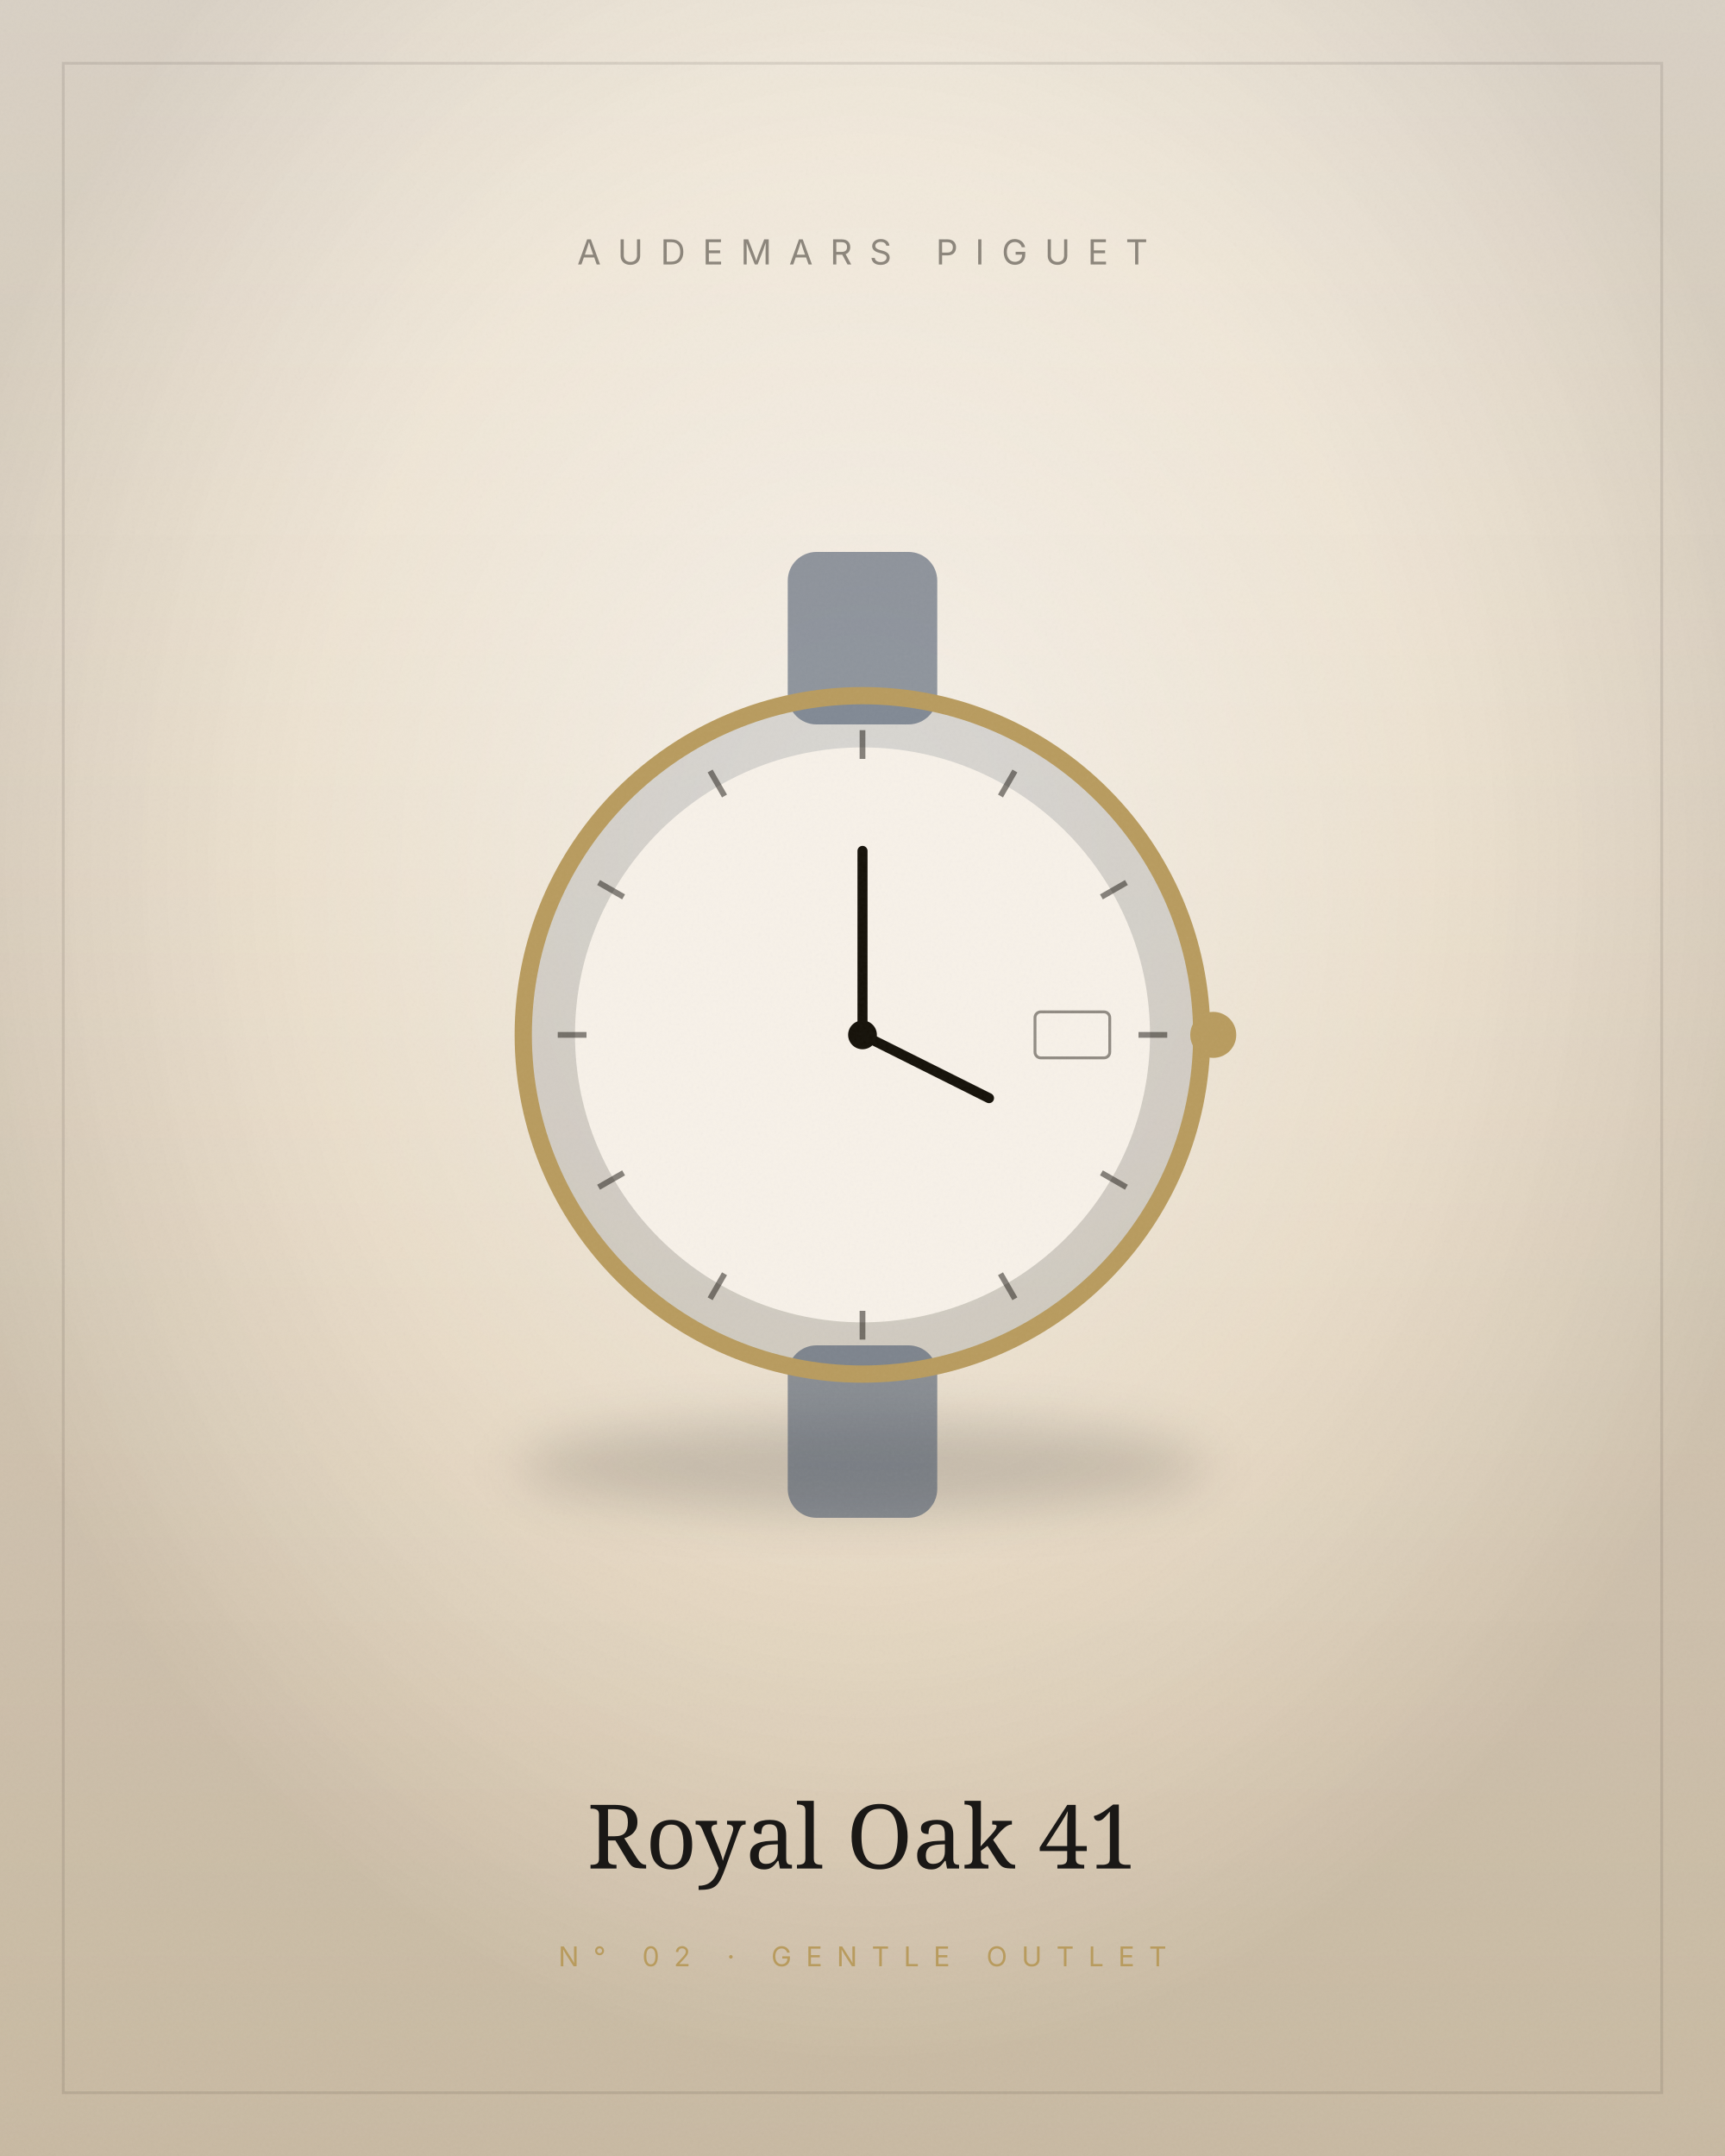
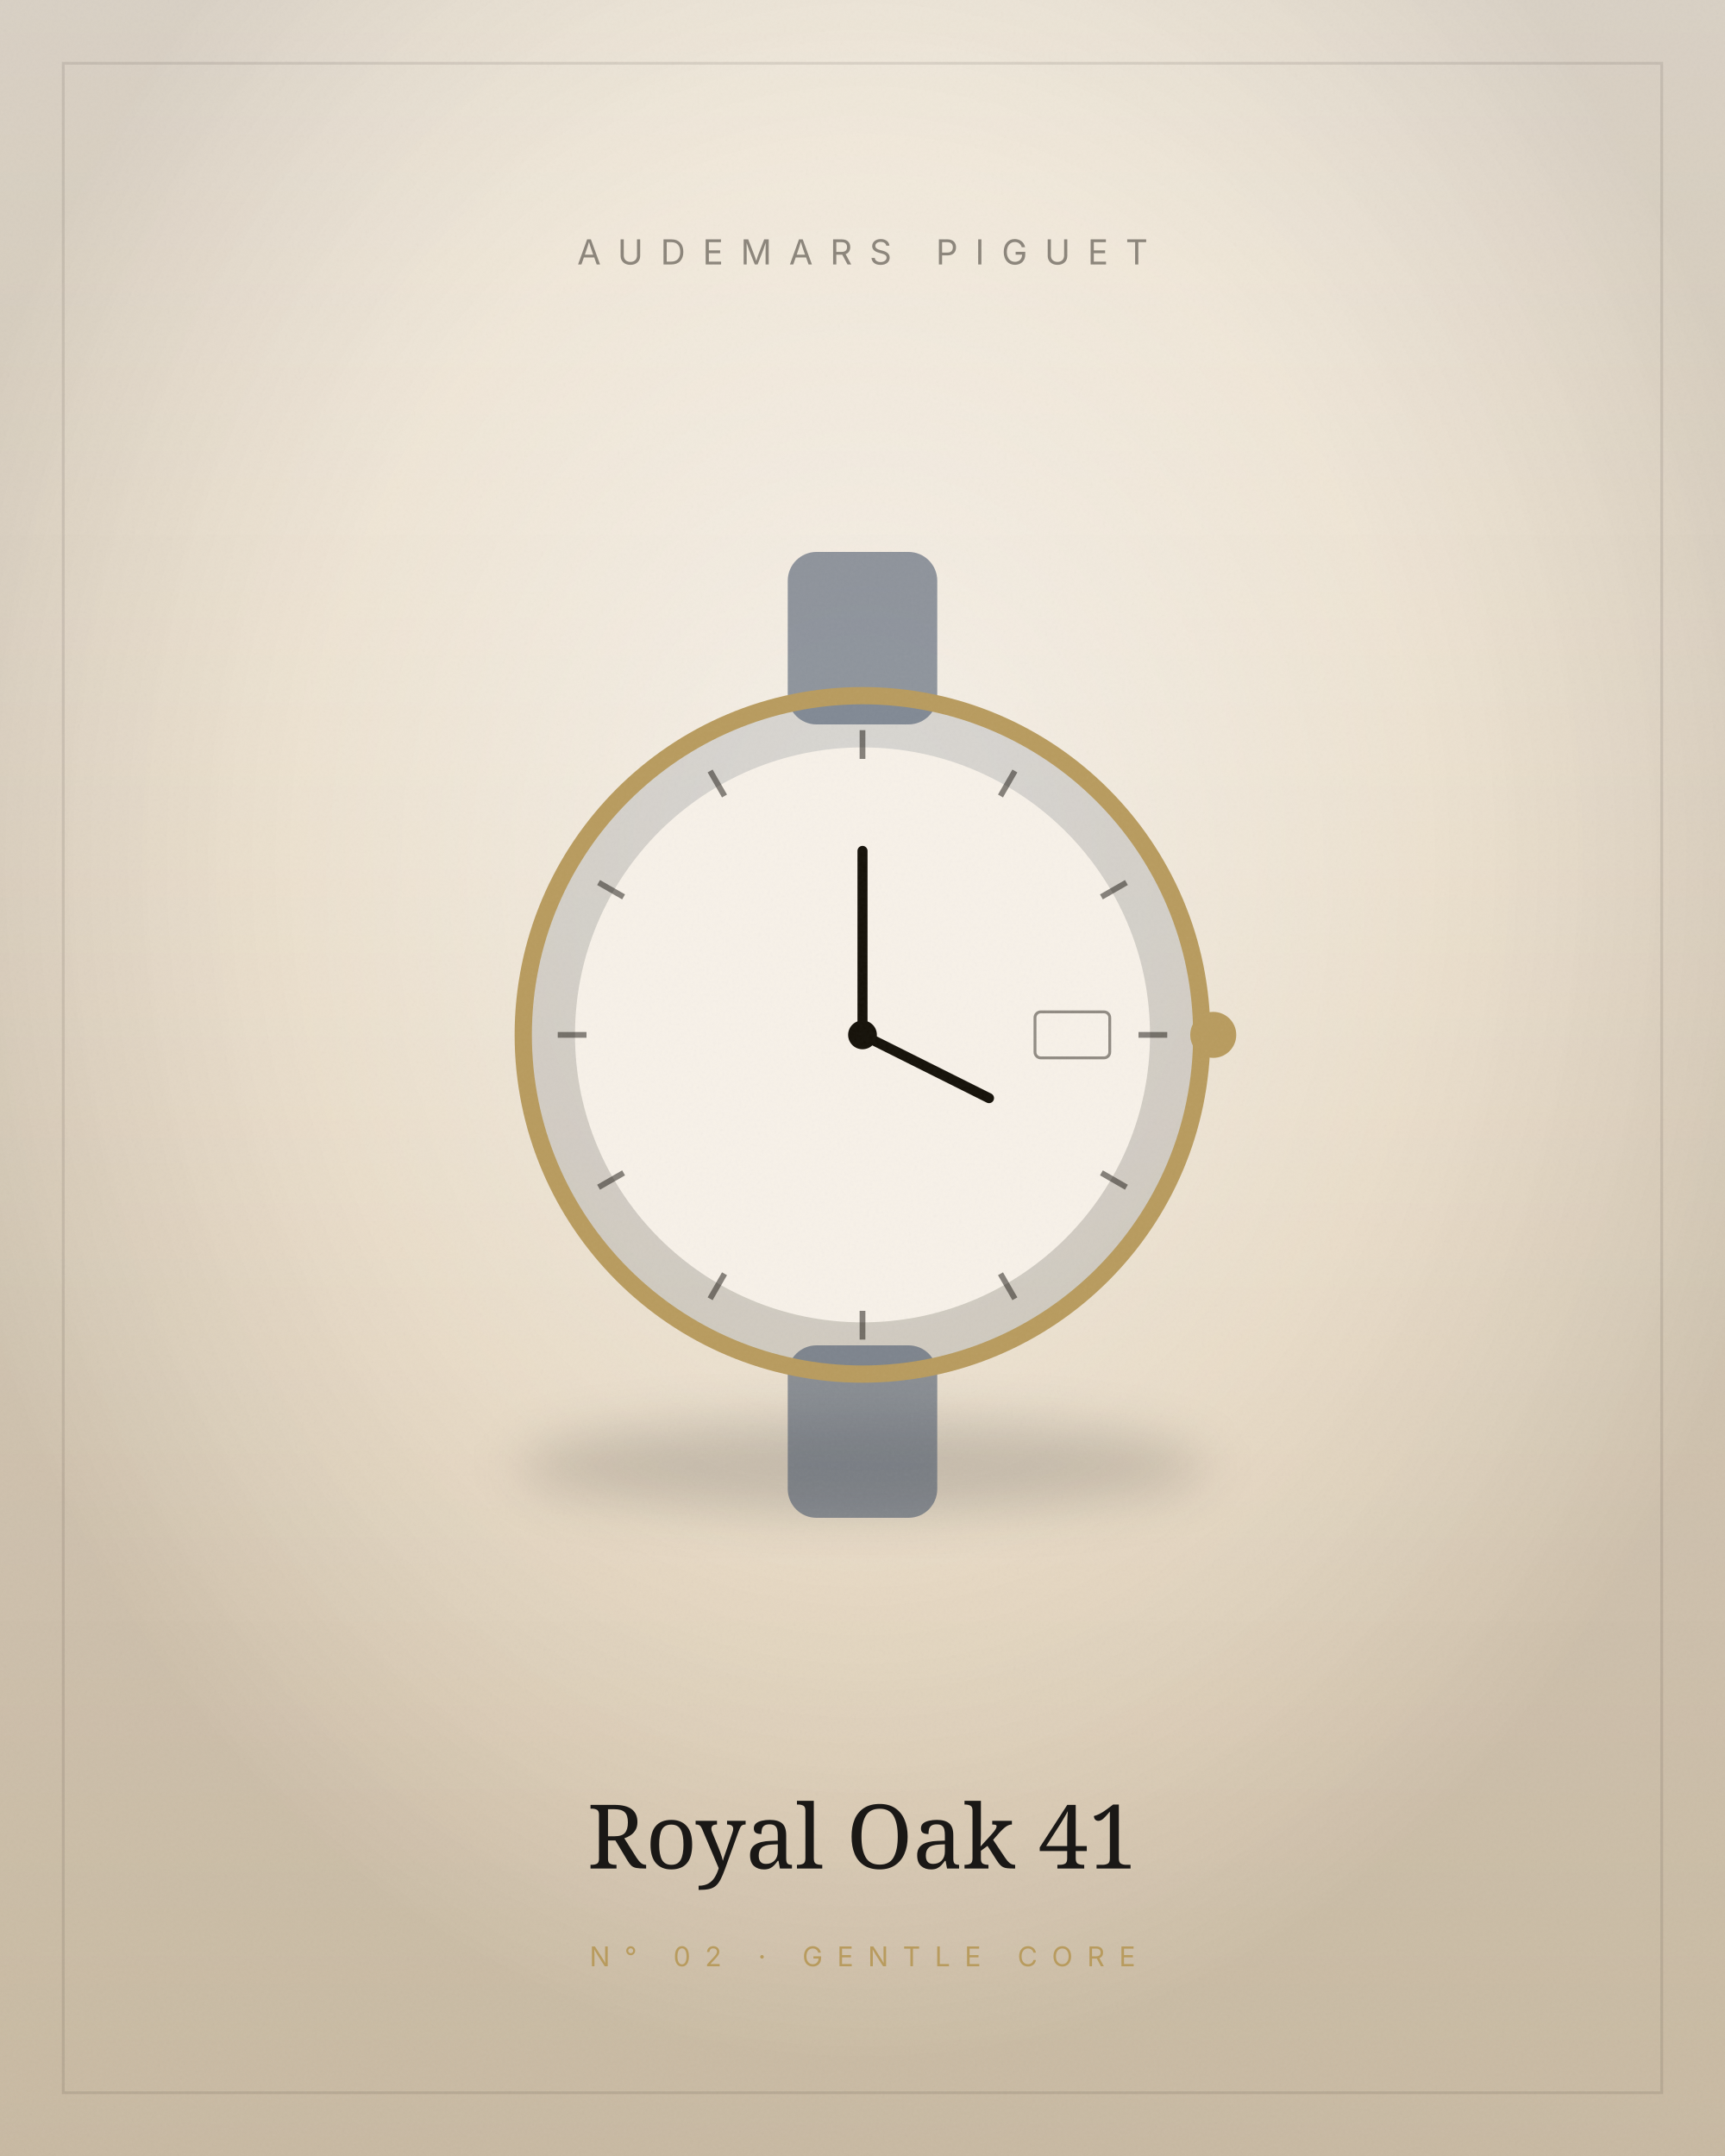
<svg xmlns="http://www.w3.org/2000/svg" width="600" height="750" viewBox="0 0 600 750">
  <defs>
    <linearGradient id="bg" x1="0" y1="0" x2="0" y2="1">
      <stop offset="0" stop-color="#f1e8da" />
      <stop offset="1" stop-color="#dfceb4" />
    </linearGradient>
    <radialGradient id="spot" cx="50%" cy="40%" r="55%">
      <stop offset="0" stop-color="#ffffff" stop-opacity="0.55" />
      <stop offset="0.6" stop-color="#ffffff" stop-opacity="0.08" />
      <stop offset="1" stop-color="#000000" stop-opacity="0.10" />
    </radialGradient>
    <filter id="soft" x="-50%" y="-50%" width="200%" height="200%">
      <feGaussianBlur stdDeviation="9" />
    </filter>
    <filter id="grain">
      <feTurbulence type="fractalNoise" baseFrequency="0.9" numOctaves="2" stitchTiles="stitch" />
      <feColorMatrix type="saturate" values="0" />
    </filter>
  </defs>
  <rect width="600" height="750" fill="url(#bg)" />
  <rect width="600" height="750" fill="url(#spot)" />
  <g>
    <ellipse cx="300" cy="510" rx="120" ry="16" fill="rgba(20,16,10,0.16)" filter="url(#soft)" />
    <rect x="274" y="192" width="52" height="60" rx="10" fill="#3a4a63" opacity="0.55" />
    <rect x="274" y="468" width="52" height="60" rx="10" fill="#3a4a63" opacity="0.55" />
    <circle cx="300" cy="360" r="120" fill="#3a4a63" opacity="0.16" />
    <circle cx="300" cy="360" r="118" fill="none" stroke="#b89b5e" stroke-width="6" />
    <circle cx="300" cy="360" r="100" fill="#f7f1e8" />
    <line x1="300.0" y1="264.0" x2="300.0" y2="254.0" stroke="rgba(20,16,10,0.5)" stroke-width="2" />
    <line x1="348.0" y1="276.9" x2="353.0" y2="268.2" stroke="rgba(20,16,10,0.5)" stroke-width="2" />
    <line x1="383.1" y1="312.0" x2="391.8" y2="307.0" stroke="rgba(20,16,10,0.5)" stroke-width="2" />
    <line x1="396.0" y1="360.0" x2="406.0" y2="360.0" stroke="rgba(20,16,10,0.5)" stroke-width="2" />
    <line x1="383.1" y1="408.0" x2="391.8" y2="413.0" stroke="rgba(20,16,10,0.5)" stroke-width="2" />
    <line x1="348.0" y1="443.1" x2="353.0" y2="451.8" stroke="rgba(20,16,10,0.5)" stroke-width="2" />
    <line x1="300.0" y1="456.0" x2="300.0" y2="466.0" stroke="rgba(20,16,10,0.5)" stroke-width="2" />
    <line x1="252.0" y1="443.1" x2="247.0" y2="451.8" stroke="rgba(20,16,10,0.5)" stroke-width="2" />
    <line x1="216.9" y1="408.0" x2="208.2" y2="413.0" stroke="rgba(20,16,10,0.5)" stroke-width="2" />
    <line x1="204.0" y1="360.0" x2="194.0" y2="360.0" stroke="rgba(20,16,10,0.5)" stroke-width="2" />
    <line x1="216.9" y1="312.0" x2="208.2" y2="307.0" stroke="rgba(20,16,10,0.5)" stroke-width="2" />
    <line x1="252.0" y1="276.9" x2="247.0" y2="268.2" stroke="rgba(20,16,10,0.5)" stroke-width="2" />
    <line x1="300" y1="360" x2="300" y2="296" stroke="#141008" stroke-width="3.5" stroke-linecap="round" />
    <line x1="300" y1="360" x2="344" y2="382" stroke="#141008" stroke-width="3.5" stroke-linecap="round" />
    <circle cx="300" cy="360" r="5" fill="#141008" />
    <rect x="360" y="352" width="26" height="16" rx="2" fill="none" stroke="rgba(20,16,10,0.45)" />
    <circle cx="422" cy="360" r="8" fill="#b89b5e" />
  </g>
  <rect width="600" height="750" filter="url(#grain)" opacity="0.05" />
  <rect x="22" y="22" width="556" height="706" fill="none" stroke="rgba(20,16,10,0.10)" />
  <text x="300" y="92" text-anchor="middle" font-family="Inter, Helvetica, sans-serif" font-size="12" letter-spacing="6" fill="rgba(20,16,10,0.45)">AUDEMARS PIGUET</text>
  <text x="300" y="650" text-anchor="middle" font-family="Georgia, 'Cormorant Garamond', serif" font-size="31" fill="#1a1816">Royal Oak 41</text>
-   <text x="300" y="684" text-anchor="middle" font-family="Inter, Helvetica, sans-serif" font-size="9.5" letter-spacing="5" fill="#b89b5e">N° 02 · GENTLE OUTLET</text>
+   <text x="300" y="684" text-anchor="middle" font-family="Inter, Helvetica, sans-serif" font-size="9.5" letter-spacing="5" fill="#b89b5e">N° 02 · GENTLE CORE</text>
</svg>
